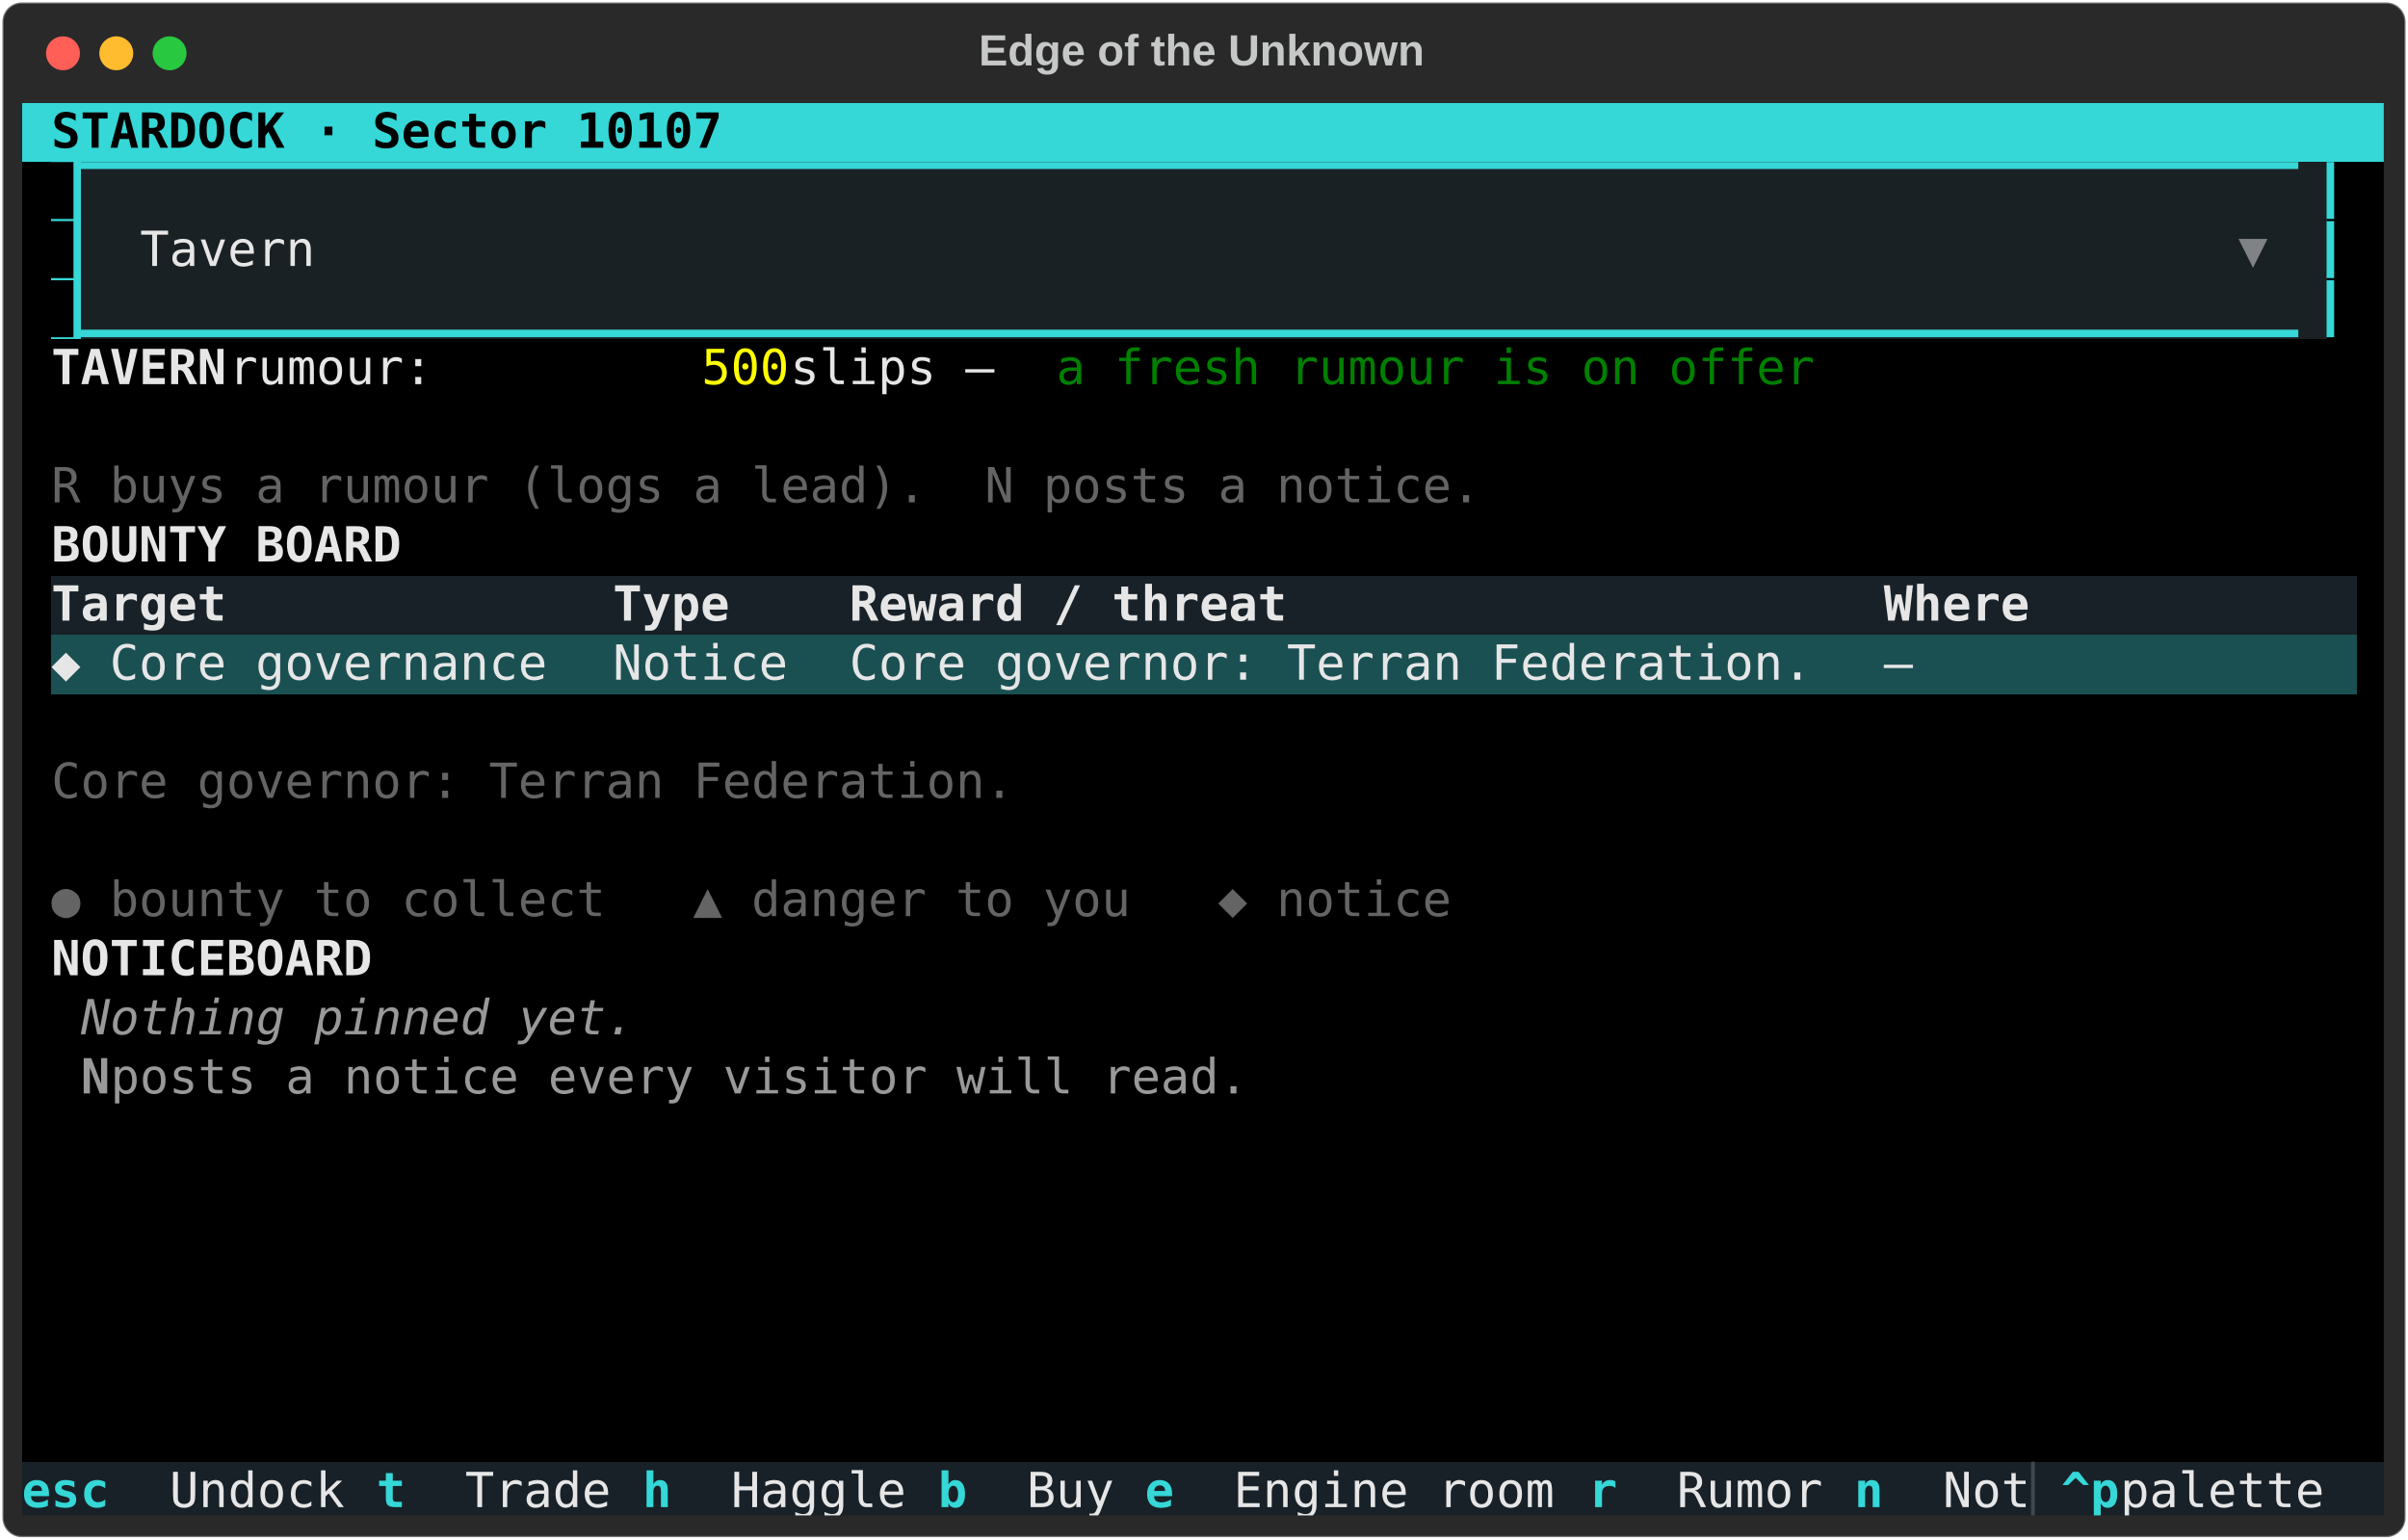
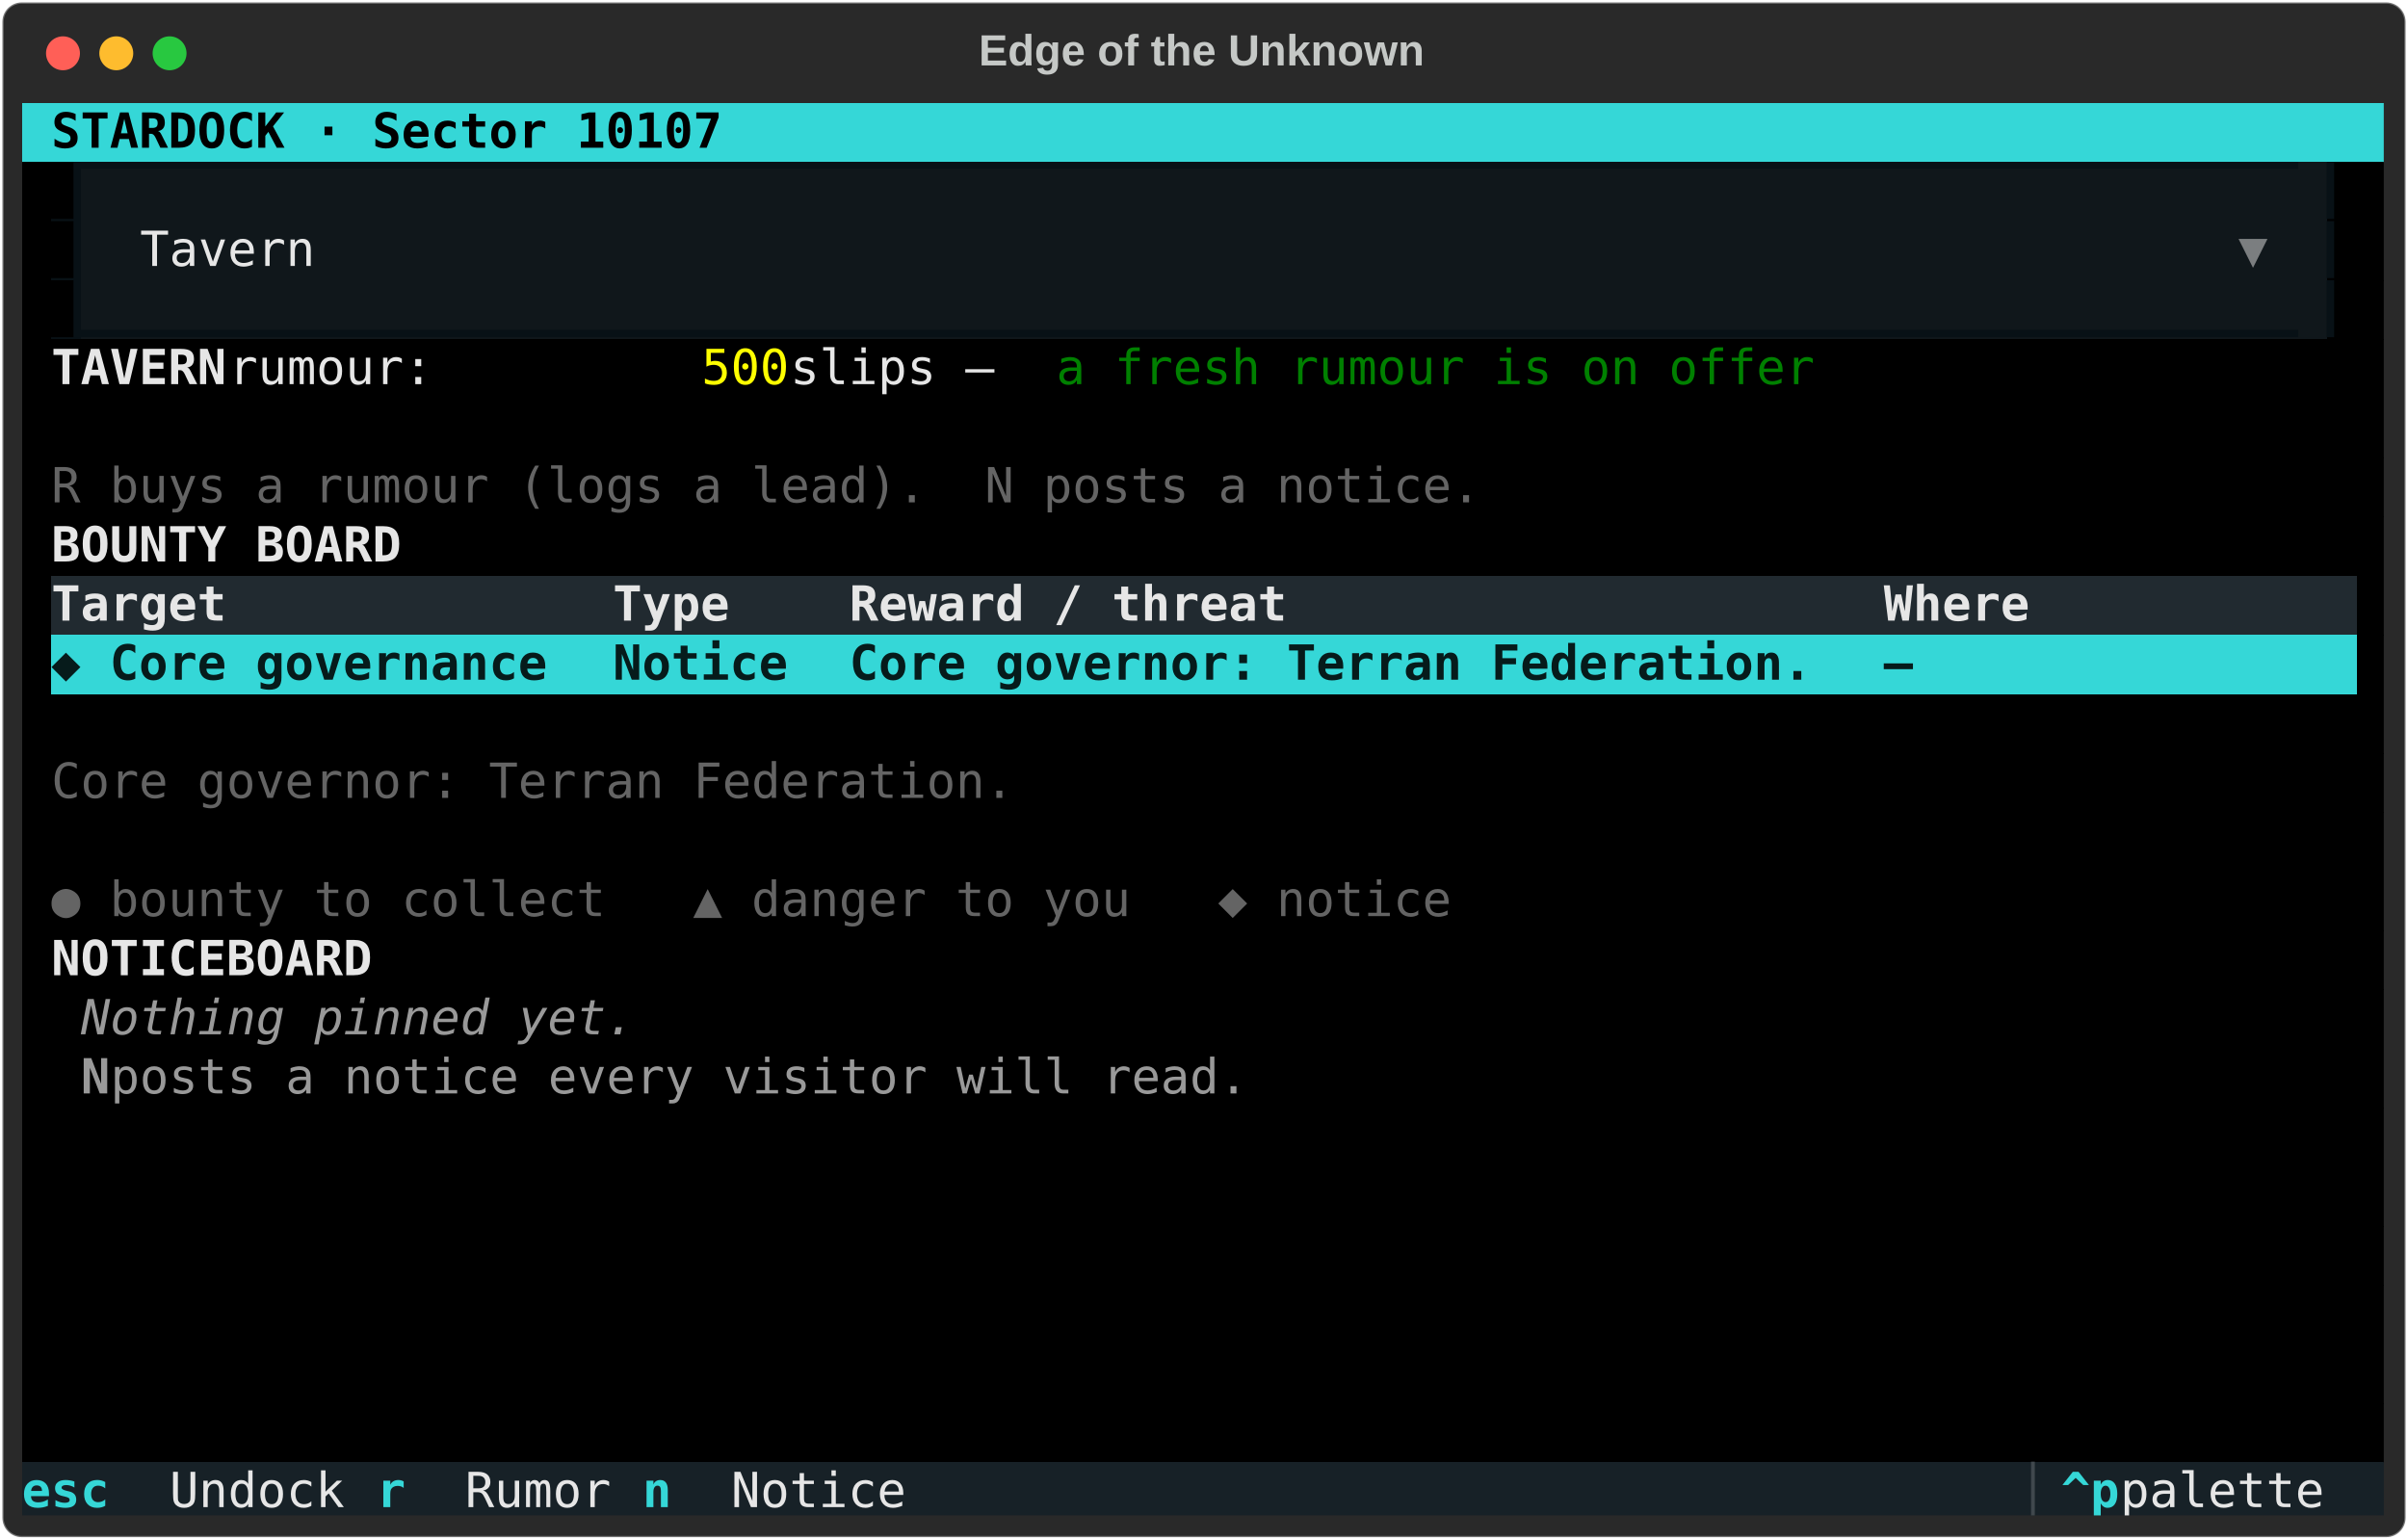
<svg xmlns="http://www.w3.org/2000/svg" class="rich-terminal" viewBox="0 0 994 635.6">
  <style>

    @font-face {
        font-family: "Fira Code";
        src: local("FiraCode-Regular"),
                url("https://cdnjs.cloudflare.com/ajax/libs/firacode/6.2.0/woff2/FiraCode-Regular.woff2") format("woff2"),
                url("https://cdnjs.cloudflare.com/ajax/libs/firacode/6.2.0/woff/FiraCode-Regular.woff") format("woff");
        font-style: normal;
        font-weight: 400;
    }
    @font-face {
        font-family: "Fira Code";
        src: local("FiraCode-Bold"),
                url("https://cdnjs.cloudflare.com/ajax/libs/firacode/6.2.0/woff2/FiraCode-Bold.woff2") format("woff2"),
                url("https://cdnjs.cloudflare.com/ajax/libs/firacode/6.2.0/woff/FiraCode-Bold.woff") format("woff");
        font-style: bold;
        font-weight: 700;
    }

    .terminal-matrix {
        font-family: Fira Code, monospace;
        font-size: 20px;
        line-height: 24.4px;
        font-variant-east-asian: full-width;
    }

    .terminal-title {
        font-size: 18px;
        font-weight: bold;
        font-family: arial;
    }

    .terminal-r1 { fill: #c5c8c6 }
.terminal-r2 { fill: #000000;font-weight: bold }
.terminal-r3 { fill: #000000 }
- .terminal-r4 { fill: #35d7d7 }
+ .terminal-r4 { fill: #081116 }
.terminal-r5 { fill: #e6e6e6 }
- .terminal-r6 { fill: #808385 }
+ .terminal-r6 { fill: #7b7e80 }
.terminal-r7 { fill: #e6e6e6;font-weight: bold }
.terminal-r8 { fill: #ffff00 }
.terminal-r9 { fill: #008000 }
.terminal-r10 { fill: #646464 }
- .terminal-r11 { fill: #999999;font-style: italic; }
- .terminal-r12 { fill: #999999;font-weight: bold }
- .terminal-r13 { fill: #999999 }
- .terminal-r14 { fill: #35d7d7;font-weight: bold }
- .terminal-r15 { fill: #40484d }
+ .terminal-r11 { fill: #061b1b;font-weight: bold }
+ .terminal-r12 { fill: #999999;font-style: italic; }
+ .terminal-r13 { fill: #999999;font-weight: bold }
+ .terminal-r14 { fill: #999999 }
+ .terminal-r15 { fill: #35d7d7;font-weight: bold }
+ .terminal-r16 { fill: #40484d }
    </style>
  <defs>
    <clipPath id="terminal-clip-terminal">
      <rect x="0" y="0" width="975.0" height="584.6" />
    </clipPath>
    <clipPath id="terminal-line-0">
      <rect x="0" y="1.5" width="976" height="24.65" />
    </clipPath>
    <clipPath id="terminal-line-1">
      <rect x="0" y="25.9" width="976" height="24.65" />
    </clipPath>
    <clipPath id="terminal-line-2">
      <rect x="0" y="50.3" width="976" height="24.65" />
    </clipPath>
    <clipPath id="terminal-line-3">
      <rect x="0" y="74.7" width="976" height="24.65" />
    </clipPath>
    <clipPath id="terminal-line-4">
      <rect x="0" y="99.1" width="976" height="24.65" />
    </clipPath>
    <clipPath id="terminal-line-5">
      <rect x="0" y="123.5" width="976" height="24.65" />
    </clipPath>
    <clipPath id="terminal-line-6">
      <rect x="0" y="147.9" width="976" height="24.65" />
    </clipPath>
    <clipPath id="terminal-line-7">
      <rect x="0" y="172.3" width="976" height="24.65" />
    </clipPath>
    <clipPath id="terminal-line-8">
      <rect x="0" y="196.7" width="976" height="24.65" />
    </clipPath>
    <clipPath id="terminal-line-9">
      <rect x="0" y="221.1" width="976" height="24.65" />
    </clipPath>
    <clipPath id="terminal-line-10">
      <rect x="0" y="245.5" width="976" height="24.65" />
    </clipPath>
    <clipPath id="terminal-line-11">
      <rect x="0" y="269.9" width="976" height="24.65" />
    </clipPath>
    <clipPath id="terminal-line-12">
      <rect x="0" y="294.3" width="976" height="24.65" />
    </clipPath>
    <clipPath id="terminal-line-13">
      <rect x="0" y="318.7" width="976" height="24.65" />
    </clipPath>
    <clipPath id="terminal-line-14">
      <rect x="0" y="343.1" width="976" height="24.65" />
    </clipPath>
    <clipPath id="terminal-line-15">
      <rect x="0" y="367.5" width="976" height="24.65" />
    </clipPath>
    <clipPath id="terminal-line-16">
      <rect x="0" y="391.9" width="976" height="24.65" />
    </clipPath>
    <clipPath id="terminal-line-17">
      <rect x="0" y="416.3" width="976" height="24.65" />
    </clipPath>
    <clipPath id="terminal-line-18">
      <rect x="0" y="440.7" width="976" height="24.65" />
    </clipPath>
    <clipPath id="terminal-line-19">
      <rect x="0" y="465.1" width="976" height="24.65" />
    </clipPath>
    <clipPath id="terminal-line-20">
      <rect x="0" y="489.5" width="976" height="24.65" />
    </clipPath>
    <clipPath id="terminal-line-21">
      <rect x="0" y="513.9" width="976" height="24.65" />
    </clipPath>
    <clipPath id="terminal-line-22">
      <rect x="0" y="538.3" width="976" height="24.65" />
    </clipPath>
  </defs>
  <rect fill="#292929" stroke="rgba(255,255,255,0.35)" stroke-width="1" x="1" y="1" width="992" height="633.6" rx="8" />
  <text class="terminal-title" fill="#c5c8c6" text-anchor="middle" x="496" y="27">Edge of the Unknown</text>
  <g transform="translate(26,22)">
    <circle cx="0" cy="0" r="7" fill="#ff5f57" />
    <circle cx="22" cy="0" r="7" fill="#febc2e" />
    <circle cx="44" cy="0" r="7" fill="#28c840" />
  </g>
  <g transform="translate(9, 41)" clip-path="url(#terminal-clip-terminal)">
    <rect fill="#35d7d7" x="0" y="1.5" width="12.2" height="24.65" shape-rendering="crispEdges" />
    <rect fill="#35d7d7" x="12.2" y="1.5" width="280.6" height="24.65" shape-rendering="crispEdges" />
    <rect fill="#35d7d7" x="292.8" y="1.5" width="683.2" height="24.65" shape-rendering="crispEdges" />
    <rect fill="#000000" x="0" y="25.9" width="12.2" height="24.65" shape-rendering="crispEdges" />
-     <rect fill="#35d7d7" x="12.2" y="25.9" width="12.2" height="24.65" shape-rendering="crispEdges" />
-     <rect fill="#1a2125" x="24.4" y="25.9" width="927.2" height="24.65" shape-rendering="crispEdges" />
+     <rect fill="#081116" x="12.2" y="25.9" width="12.2" height="24.65" shape-rendering="crispEdges" />
+     <rect fill="#10171b" x="24.4" y="25.9" width="927.2" height="24.65" shape-rendering="crispEdges" />
    <rect fill="#000000" x="951.6" y="25.9" width="12.2" height="24.65" shape-rendering="crispEdges" />
    <rect fill="#000000" x="963.8" y="25.9" width="12.2" height="24.65" shape-rendering="crispEdges" />
    <rect fill="#000000" x="0" y="50.3" width="12.2" height="24.65" shape-rendering="crispEdges" />
-     <rect fill="#35d7d7" x="12.2" y="50.3" width="12.2" height="24.65" shape-rendering="crispEdges" />
-     <rect fill="#1a2125" x="24.4" y="50.3" width="24.4" height="24.65" shape-rendering="crispEdges" />
-     <rect fill="#1a2125" x="48.8" y="50.3" width="73.2" height="24.65" shape-rendering="crispEdges" />
-     <rect fill="#1a2125" x="122" y="50.3" width="793" height="24.65" shape-rendering="crispEdges" />
-     <rect fill="#1a2125" x="915" y="50.3" width="12.2" height="24.65" shape-rendering="crispEdges" />
-     <rect fill="#1a2125" x="927.2" y="50.3" width="24.4" height="24.65" shape-rendering="crispEdges" />
+     <rect fill="#081116" x="12.2" y="50.3" width="12.2" height="24.65" shape-rendering="crispEdges" />
+     <rect fill="#10171b" x="24.4" y="50.3" width="24.4" height="24.65" shape-rendering="crispEdges" />
+     <rect fill="#10171b" x="48.8" y="50.3" width="73.2" height="24.65" shape-rendering="crispEdges" />
+     <rect fill="#10171b" x="122" y="50.3" width="793" height="24.65" shape-rendering="crispEdges" />
+     <rect fill="#10171b" x="915" y="50.3" width="12.2" height="24.65" shape-rendering="crispEdges" />
+     <rect fill="#10171b" x="927.2" y="50.3" width="24.4" height="24.65" shape-rendering="crispEdges" />
    <rect fill="#000000" x="951.6" y="50.3" width="12.2" height="24.65" shape-rendering="crispEdges" />
    <rect fill="#000000" x="963.8" y="50.3" width="12.2" height="24.65" shape-rendering="crispEdges" />
    <rect fill="#000000" x="0" y="74.7" width="12.2" height="24.65" shape-rendering="crispEdges" />
-     <rect fill="#35d7d7" x="12.2" y="74.7" width="12.2" height="24.65" shape-rendering="crispEdges" />
-     <rect fill="#1a2125" x="24.4" y="74.7" width="927.2" height="24.65" shape-rendering="crispEdges" />
+     <rect fill="#081116" x="12.2" y="74.7" width="12.2" height="24.65" shape-rendering="crispEdges" />
+     <rect fill="#10171b" x="24.4" y="74.7" width="927.2" height="24.65" shape-rendering="crispEdges" />
    <rect fill="#000000" x="951.6" y="74.7" width="12.2" height="24.65" shape-rendering="crispEdges" />
    <rect fill="#000000" x="963.8" y="74.7" width="12.2" height="24.65" shape-rendering="crispEdges" />
    <rect fill="#000000" x="0" y="99.1" width="12.2" height="24.65" shape-rendering="crispEdges" />
    <rect fill="#000000" x="12.2" y="99.1" width="73.2" height="24.65" shape-rendering="crispEdges" />
    <rect fill="#000000" x="85.4" y="99.1" width="195.2" height="24.65" shape-rendering="crispEdges" />
    <rect fill="#000000" x="280.6" y="99.1" width="36.6" height="24.65" shape-rendering="crispEdges" />
    <rect fill="#000000" x="317.2" y="99.1" width="109.8" height="24.65" shape-rendering="crispEdges" />
    <rect fill="#000000" x="427" y="99.1" width="317.2" height="24.65" shape-rendering="crispEdges" />
    <rect fill="#000000" x="744.2" y="99.1" width="231.8" height="24.65" shape-rendering="crispEdges" />
    <rect fill="#000000" x="0" y="123.5" width="976" height="24.65" shape-rendering="crispEdges" />
    <rect fill="#000000" x="0" y="147.9" width="12.2" height="24.65" shape-rendering="crispEdges" />
    <rect fill="#000000" x="12.2" y="147.9" width="597.8" height="24.65" shape-rendering="crispEdges" />
    <rect fill="#000000" x="610" y="147.9" width="366" height="24.65" shape-rendering="crispEdges" />
    <rect fill="#000000" x="0" y="172.3" width="12.2" height="24.65" shape-rendering="crispEdges" />
    <rect fill="#000000" x="12.2" y="172.3" width="146.4" height="24.65" shape-rendering="crispEdges" />
    <rect fill="#000000" x="158.6" y="172.3" width="817.4" height="24.65" shape-rendering="crispEdges" />
    <rect fill="#000000" x="0" y="196.7" width="12.2" height="24.65" shape-rendering="crispEdges" />
-     <rect fill="#172127" x="12.2" y="196.7" width="231.8" height="24.65" shape-rendering="crispEdges" />
-     <rect fill="#172127" x="244" y="196.7" width="97.6" height="24.65" shape-rendering="crispEdges" />
-     <rect fill="#172127" x="341.6" y="196.7" width="427" height="24.65" shape-rendering="crispEdges" />
-     <rect fill="#172127" x="768.6" y="196.7" width="85.4" height="24.65" shape-rendering="crispEdges" />
-     <rect fill="#172127" x="854" y="196.7" width="109.8" height="24.65" shape-rendering="crispEdges" />
+     <rect fill="#212a30" x="12.2" y="196.7" width="231.8" height="24.65" shape-rendering="crispEdges" />
+     <rect fill="#212a30" x="244" y="196.7" width="97.6" height="24.65" shape-rendering="crispEdges" />
+     <rect fill="#212a30" x="341.6" y="196.7" width="427" height="24.65" shape-rendering="crispEdges" />
+     <rect fill="#212a30" x="768.6" y="196.7" width="85.4" height="24.65" shape-rendering="crispEdges" />
+     <rect fill="#212a30" x="854" y="196.7" width="109.8" height="24.65" shape-rendering="crispEdges" />
    <rect fill="#000000" x="963.8" y="196.7" width="12.2" height="24.65" shape-rendering="crispEdges" />
    <rect fill="#000000" x="0" y="221.1" width="12.2" height="24.65" shape-rendering="crispEdges" />
-     <rect fill="#1b5053" x="12.2" y="221.1" width="231.8" height="24.65" shape-rendering="crispEdges" />
-     <rect fill="#1b5053" x="244" y="221.1" width="97.6" height="24.65" shape-rendering="crispEdges" />
-     <rect fill="#1b5053" x="341.6" y="221.1" width="427" height="24.65" shape-rendering="crispEdges" />
-     <rect fill="#1b5053" x="768.6" y="221.1" width="85.4" height="24.65" shape-rendering="crispEdges" />
-     <rect fill="#1b5053" x="854" y="221.1" width="109.8" height="24.65" shape-rendering="crispEdges" />
+     <rect fill="#35d7d7" x="12.2" y="221.1" width="231.8" height="24.65" shape-rendering="crispEdges" />
+     <rect fill="#35d7d7" x="244" y="221.1" width="97.6" height="24.65" shape-rendering="crispEdges" />
+     <rect fill="#35d7d7" x="341.6" y="221.1" width="427" height="24.65" shape-rendering="crispEdges" />
+     <rect fill="#35d7d7" x="768.6" y="221.1" width="85.4" height="24.65" shape-rendering="crispEdges" />
+     <rect fill="#35d7d7" x="854" y="221.1" width="109.8" height="24.65" shape-rendering="crispEdges" />
    <rect fill="#000000" x="963.8" y="221.1" width="12.2" height="24.65" shape-rendering="crispEdges" />
    <rect fill="#000000" x="0" y="245.5" width="976" height="24.65" shape-rendering="crispEdges" />
    <rect fill="#000000" x="0" y="269.9" width="12.2" height="24.65" shape-rendering="crispEdges" />
    <rect fill="#000000" x="12.2" y="269.9" width="402.6" height="24.65" shape-rendering="crispEdges" />
    <rect fill="#000000" x="414.8" y="269.9" width="561.2" height="24.65" shape-rendering="crispEdges" />
    <rect fill="#000000" x="0" y="294.3" width="976" height="24.65" shape-rendering="crispEdges" />
    <rect fill="#000000" x="0" y="318.7" width="12.2" height="24.65" shape-rendering="crispEdges" />
    <rect fill="#000000" x="12.2" y="318.7" width="585.6" height="24.65" shape-rendering="crispEdges" />
    <rect fill="#000000" x="597.8" y="318.7" width="378.2" height="24.65" shape-rendering="crispEdges" />
    <rect fill="#000000" x="0" y="343.1" width="12.2" height="24.65" shape-rendering="crispEdges" />
    <rect fill="#000000" x="12.2" y="343.1" width="134.2" height="24.65" shape-rendering="crispEdges" />
    <rect fill="#000000" x="146.4" y="343.1" width="829.6" height="24.65" shape-rendering="crispEdges" />
    <rect fill="#000000" x="0" y="367.5" width="24.4" height="24.65" shape-rendering="crispEdges" />
    <rect fill="#000000" x="24.4" y="367.5" width="231.8" height="24.65" shape-rendering="crispEdges" />
    <rect fill="#000000" x="256.2" y="367.5" width="719.8" height="24.65" shape-rendering="crispEdges" />
    <rect fill="#000000" x="0" y="391.9" width="24.4" height="24.65" shape-rendering="crispEdges" />
    <rect fill="#000000" x="24.4" y="391.9" width="12.2" height="24.65" shape-rendering="crispEdges" />
    <rect fill="#000000" x="36.6" y="391.9" width="488" height="24.65" shape-rendering="crispEdges" />
    <rect fill="#000000" x="524.6" y="391.9" width="451.4" height="24.65" shape-rendering="crispEdges" />
    <rect fill="#000000" x="0" y="416.3" width="976" height="24.65" shape-rendering="crispEdges" />
    <rect fill="#000000" x="0" y="440.7" width="976" height="24.65" shape-rendering="crispEdges" />
    <rect fill="#000000" x="0" y="465.1" width="976" height="24.65" shape-rendering="crispEdges" />
    <rect fill="#000000" x="0" y="489.5" width="976" height="24.65" shape-rendering="crispEdges" />
    <rect fill="#000000" x="0" y="513.9" width="976" height="24.65" shape-rendering="crispEdges" />
    <rect fill="#000000" x="0" y="538.3" width="976" height="24.65" shape-rendering="crispEdges" />
    <rect fill="#172127" x="0" y="562.7" width="61" height="24.65" shape-rendering="crispEdges" />
    <rect fill="#172127" x="61" y="562.7" width="85.4" height="24.65" shape-rendering="crispEdges" />
    <rect fill="#172127" x="146.4" y="562.7" width="36.6" height="24.65" shape-rendering="crispEdges" />
    <rect fill="#172127" x="183" y="562.7" width="73.2" height="24.65" shape-rendering="crispEdges" />
    <rect fill="#172127" x="256.2" y="562.7" width="36.6" height="24.65" shape-rendering="crispEdges" />
    <rect fill="#172127" x="292.8" y="562.7" width="85.4" height="24.65" shape-rendering="crispEdges" />
-     <rect fill="#172127" x="378.2" y="562.7" width="36.6" height="24.65" shape-rendering="crispEdges" />
-     <rect fill="#172127" x="414.8" y="562.7" width="48.8" height="24.65" shape-rendering="crispEdges" />
-     <rect fill="#172127" x="463.6" y="562.7" width="36.6" height="24.65" shape-rendering="crispEdges" />
-     <rect fill="#172127" x="500.2" y="562.7" width="146.4" height="24.65" shape-rendering="crispEdges" />
-     <rect fill="#172127" x="646.6" y="562.7" width="36.6" height="24.65" shape-rendering="crispEdges" />
-     <rect fill="#172127" x="683.2" y="562.7" width="73.2" height="24.65" shape-rendering="crispEdges" />
-     <rect fill="#172127" x="756.4" y="562.7" width="36.6" height="24.65" shape-rendering="crispEdges" />
-     <rect fill="#172127" x="793" y="562.7" width="36.6" height="24.65" shape-rendering="crispEdges" />
+     <rect fill="#172127" x="378.2" y="562.7" width="451.4" height="24.65" shape-rendering="crispEdges" />
    <rect fill="#172127" x="829.6" y="562.7" width="12.2" height="24.65" shape-rendering="crispEdges" />
    <rect fill="#172127" x="841.8" y="562.7" width="24.4" height="24.65" shape-rendering="crispEdges" />
    <rect fill="#172127" x="866.2" y="562.7" width="97.6" height="24.65" shape-rendering="crispEdges" />
    <rect fill="#172127" x="963.8" y="562.7" width="12.2" height="24.65" shape-rendering="crispEdges" />
    <g class="terminal-matrix">
      <text class="terminal-r2" x="12.2" y="20" textLength="280.6" clip-path="url(#terminal-line-0)">STARDOCK · Sector 10107</text>
      <text class="terminal-r1" x="976" y="20" textLength="12.2" clip-path="url(#terminal-line-0)">
</text>
      <text class="terminal-r3" x="12.2" y="44.4" textLength="12.2" clip-path="url(#terminal-line-1)">▊</text>
      <text class="terminal-r4" x="24.4" y="44.4" textLength="927.2" clip-path="url(#terminal-line-1)">▔▔▔▔▔▔▔▔▔▔▔▔▔▔▔▔▔▔▔▔▔▔▔▔▔▔▔▔▔▔▔▔▔▔▔▔▔▔▔▔▔▔▔▔▔▔▔▔▔▔▔▔▔▔▔▔▔▔▔▔▔▔▔▔▔▔▔▔▔▔▔▔▔▔▔▔</text>
      <text class="terminal-r4" x="951.6" y="44.4" textLength="12.2" clip-path="url(#terminal-line-1)">▎</text>
      <text class="terminal-r1" x="976" y="44.4" textLength="12.2" clip-path="url(#terminal-line-1)">
</text>
      <text class="terminal-r3" x="12.2" y="68.8" textLength="12.2" clip-path="url(#terminal-line-2)">▊</text>
      <text class="terminal-r5" x="48.8" y="68.8" textLength="73.2" clip-path="url(#terminal-line-2)">Tavern</text>
      <text class="terminal-r6" x="915" y="68.8" textLength="12.2" clip-path="url(#terminal-line-2)">▼</text>
      <text class="terminal-r4" x="951.6" y="68.8" textLength="12.2" clip-path="url(#terminal-line-2)">▎</text>
      <text class="terminal-r1" x="976" y="68.8" textLength="12.2" clip-path="url(#terminal-line-2)">
</text>
      <text class="terminal-r3" x="12.2" y="93.2" textLength="12.2" clip-path="url(#terminal-line-3)">▊</text>
      <text class="terminal-r4" x="24.4" y="93.2" textLength="927.2" clip-path="url(#terminal-line-3)">▁▁▁▁▁▁▁▁▁▁▁▁▁▁▁▁▁▁▁▁▁▁▁▁▁▁▁▁▁▁▁▁▁▁▁▁▁▁▁▁▁▁▁▁▁▁▁▁▁▁▁▁▁▁▁▁▁▁▁▁▁▁▁▁▁▁▁▁▁▁▁▁▁▁▁▁</text>
      <text class="terminal-r4" x="951.6" y="93.2" textLength="12.2" clip-path="url(#terminal-line-3)">▎</text>
      <text class="terminal-r1" x="976" y="93.2" textLength="12.2" clip-path="url(#terminal-line-3)">
</text>
      <text class="terminal-r7" x="12.2" y="117.6" textLength="73.2" clip-path="url(#terminal-line-4)">TAVERN</text>
      <text class="terminal-r5" x="85.4" y="117.6" textLength="195.2" clip-path="url(#terminal-line-4)">        rumour: </text>
      <text class="terminal-r8" x="280.6" y="117.6" textLength="36.6" clip-path="url(#terminal-line-4)">500</text>
      <text class="terminal-r5" x="317.2" y="117.6" textLength="109.8" clip-path="url(#terminal-line-4)"> slips — </text>
      <text class="terminal-r9" x="427" y="117.6" textLength="317.2" clip-path="url(#terminal-line-4)">a fresh rumour is on offer</text>
      <text class="terminal-r1" x="976" y="117.6" textLength="12.2" clip-path="url(#terminal-line-4)">
</text>
      <text class="terminal-r1" x="976" y="142" textLength="12.2" clip-path="url(#terminal-line-5)">
</text>
      <text class="terminal-r10" x="12.2" y="166.4" textLength="597.8" clip-path="url(#terminal-line-6)">R buys a rumour (logs a lead).  N posts a notice.</text>
      <text class="terminal-r1" x="976" y="166.4" textLength="12.2" clip-path="url(#terminal-line-6)">
</text>
      <text class="terminal-r7" x="12.2" y="190.8" textLength="146.4" clip-path="url(#terminal-line-7)">BOUNTY BOARD</text>
      <text class="terminal-r1" x="976" y="190.8" textLength="12.2" clip-path="url(#terminal-line-7)">
</text>
      <text class="terminal-r7" x="12.2" y="215.2" textLength="231.8" clip-path="url(#terminal-line-8)"> Target            </text>
      <text class="terminal-r7" x="244" y="215.2" textLength="97.6" clip-path="url(#terminal-line-8)"> Type   </text>
      <text class="terminal-r7" x="341.6" y="215.2" textLength="427" clip-path="url(#terminal-line-8)"> Reward / threat                   </text>
      <text class="terminal-r7" x="768.6" y="215.2" textLength="85.4" clip-path="url(#terminal-line-8)"> Where </text>
      <text class="terminal-r1" x="976" y="215.2" textLength="12.2" clip-path="url(#terminal-line-8)">
</text>
-       <text class="terminal-r5" x="12.2" y="239.6" textLength="231.8" clip-path="url(#terminal-line-9)"> ◆ Core governance </text>
-       <text class="terminal-r5" x="244" y="239.6" textLength="97.6" clip-path="url(#terminal-line-9)"> Notice </text>
-       <text class="terminal-r5" x="341.6" y="239.6" textLength="427" clip-path="url(#terminal-line-9)"> Core governor: Terran Federation. </text>
-       <text class="terminal-r5" x="768.6" y="239.6" textLength="85.4" clip-path="url(#terminal-line-9)"> —     </text>
+       <text class="terminal-r11" x="12.2" y="239.6" textLength="231.8" clip-path="url(#terminal-line-9)"> ◆ Core governance </text>
+       <text class="terminal-r11" x="244" y="239.6" textLength="97.6" clip-path="url(#terminal-line-9)"> Notice </text>
+       <text class="terminal-r11" x="341.6" y="239.6" textLength="427" clip-path="url(#terminal-line-9)"> Core governor: Terran Federation. </text>
+       <text class="terminal-r11" x="768.6" y="239.6" textLength="85.4" clip-path="url(#terminal-line-9)"> —     </text>
      <text class="terminal-r1" x="976" y="239.6" textLength="12.2" clip-path="url(#terminal-line-9)">
</text>
      <text class="terminal-r1" x="976" y="264" textLength="12.2" clip-path="url(#terminal-line-10)">
</text>
      <text class="terminal-r10" x="12.2" y="288.4" textLength="402.6" clip-path="url(#terminal-line-11)">Core governor: Terran Federation.</text>
      <text class="terminal-r1" x="976" y="288.4" textLength="12.2" clip-path="url(#terminal-line-11)">
</text>
      <text class="terminal-r1" x="976" y="312.8" textLength="12.2" clip-path="url(#terminal-line-12)">
</text>
      <text class="terminal-r10" x="12.2" y="337.2" textLength="585.6" clip-path="url(#terminal-line-13)">● bounty to collect   ▲ danger to you   ◆ notice</text>
      <text class="terminal-r1" x="976" y="337.2" textLength="12.2" clip-path="url(#terminal-line-13)">
</text>
      <text class="terminal-r7" x="12.2" y="361.6" textLength="134.2" clip-path="url(#terminal-line-14)">NOTICEBOARD</text>
      <text class="terminal-r1" x="976" y="361.6" textLength="12.2" clip-path="url(#terminal-line-14)">
</text>
-       <text class="terminal-r11" x="24.4" y="386" textLength="231.8" clip-path="url(#terminal-line-15)">Nothing pinned yet.</text>
+       <text class="terminal-r12" x="24.4" y="386" textLength="231.8" clip-path="url(#terminal-line-15)">Nothing pinned yet.</text>
      <text class="terminal-r1" x="976" y="386" textLength="12.2" clip-path="url(#terminal-line-15)">
</text>
-       <text class="terminal-r12" x="24.4" y="410.4" textLength="12.2" clip-path="url(#terminal-line-16)">N</text>
-       <text class="terminal-r13" x="36.6" y="410.4" textLength="488" clip-path="url(#terminal-line-16)"> posts a notice every visitor will read.</text>
+       <text class="terminal-r13" x="24.4" y="410.4" textLength="12.2" clip-path="url(#terminal-line-16)">N</text>
+       <text class="terminal-r14" x="36.6" y="410.4" textLength="488" clip-path="url(#terminal-line-16)"> posts a notice every visitor will read.</text>
      <text class="terminal-r1" x="976" y="410.4" textLength="12.2" clip-path="url(#terminal-line-16)">
</text>
      <text class="terminal-r1" x="976" y="434.8" textLength="12.2" clip-path="url(#terminal-line-17)">
</text>
      <text class="terminal-r1" x="976" y="459.2" textLength="12.2" clip-path="url(#terminal-line-18)">
</text>
      <text class="terminal-r1" x="976" y="483.6" textLength="12.2" clip-path="url(#terminal-line-19)">
</text>
      <text class="terminal-r1" x="976" y="508" textLength="12.2" clip-path="url(#terminal-line-20)">
</text>
      <text class="terminal-r1" x="976" y="532.4" textLength="12.2" clip-path="url(#terminal-line-21)">
</text>
      <text class="terminal-r1" x="976" y="556.8" textLength="12.2" clip-path="url(#terminal-line-22)">
</text>
-       <text class="terminal-r14" x="0" y="581.2" textLength="61" clip-path="url(#terminal-line-23)"> esc </text>
+       <text class="terminal-r15" x="0" y="581.2" textLength="61" clip-path="url(#terminal-line-23)"> esc </text>
      <text class="terminal-r5" x="61" y="581.2" textLength="85.4" clip-path="url(#terminal-line-23)">Undock </text>
-       <text class="terminal-r14" x="146.4" y="581.2" textLength="36.6" clip-path="url(#terminal-line-23)"> t </text>
-       <text class="terminal-r5" x="183" y="581.2" textLength="73.2" clip-path="url(#terminal-line-23)">Trade </text>
-       <text class="terminal-r14" x="256.2" y="581.2" textLength="36.6" clip-path="url(#terminal-line-23)"> h </text>
-       <text class="terminal-r5" x="292.8" y="581.2" textLength="85.4" clip-path="url(#terminal-line-23)">Haggle </text>
-       <text class="terminal-r14" x="378.2" y="581.2" textLength="36.6" clip-path="url(#terminal-line-23)"> b </text>
-       <text class="terminal-r5" x="414.8" y="581.2" textLength="48.8" clip-path="url(#terminal-line-23)">Buy </text>
-       <text class="terminal-r14" x="463.6" y="581.2" textLength="36.6" clip-path="url(#terminal-line-23)"> e </text>
-       <text class="terminal-r5" x="500.2" y="581.2" textLength="146.4" clip-path="url(#terminal-line-23)">Engine room </text>
-       <text class="terminal-r14" x="646.6" y="581.2" textLength="36.6" clip-path="url(#terminal-line-23)"> r </text>
-       <text class="terminal-r5" x="683.2" y="581.2" textLength="73.2" clip-path="url(#terminal-line-23)">Rumor </text>
-       <text class="terminal-r14" x="756.4" y="581.2" textLength="36.6" clip-path="url(#terminal-line-23)"> n </text>
-       <text class="terminal-r5" x="793" y="581.2" textLength="36.6" clip-path="url(#terminal-line-23)">Not</text>
-       <text class="terminal-r15" x="829.6" y="581.2" textLength="12.2" clip-path="url(#terminal-line-23)">▏</text>
-       <text class="terminal-r14" x="841.8" y="581.2" textLength="24.4" clip-path="url(#terminal-line-23)">^p</text>
+       <text class="terminal-r15" x="146.4" y="581.2" textLength="36.6" clip-path="url(#terminal-line-23)"> r </text>
+       <text class="terminal-r5" x="183" y="581.2" textLength="73.2" clip-path="url(#terminal-line-23)">Rumor </text>
+       <text class="terminal-r15" x="256.2" y="581.2" textLength="36.6" clip-path="url(#terminal-line-23)"> n </text>
+       <text class="terminal-r5" x="292.8" y="581.2" textLength="85.4" clip-path="url(#terminal-line-23)">Notice </text>
+       <text class="terminal-r16" x="829.6" y="581.2" textLength="12.2" clip-path="url(#terminal-line-23)">▏</text>
+       <text class="terminal-r15" x="841.8" y="581.2" textLength="24.4" clip-path="url(#terminal-line-23)">^p</text>
      <text class="terminal-r5" x="866.2" y="581.2" textLength="97.6" clip-path="url(#terminal-line-23)"> palette</text>
    </g>
  </g>
</svg>
